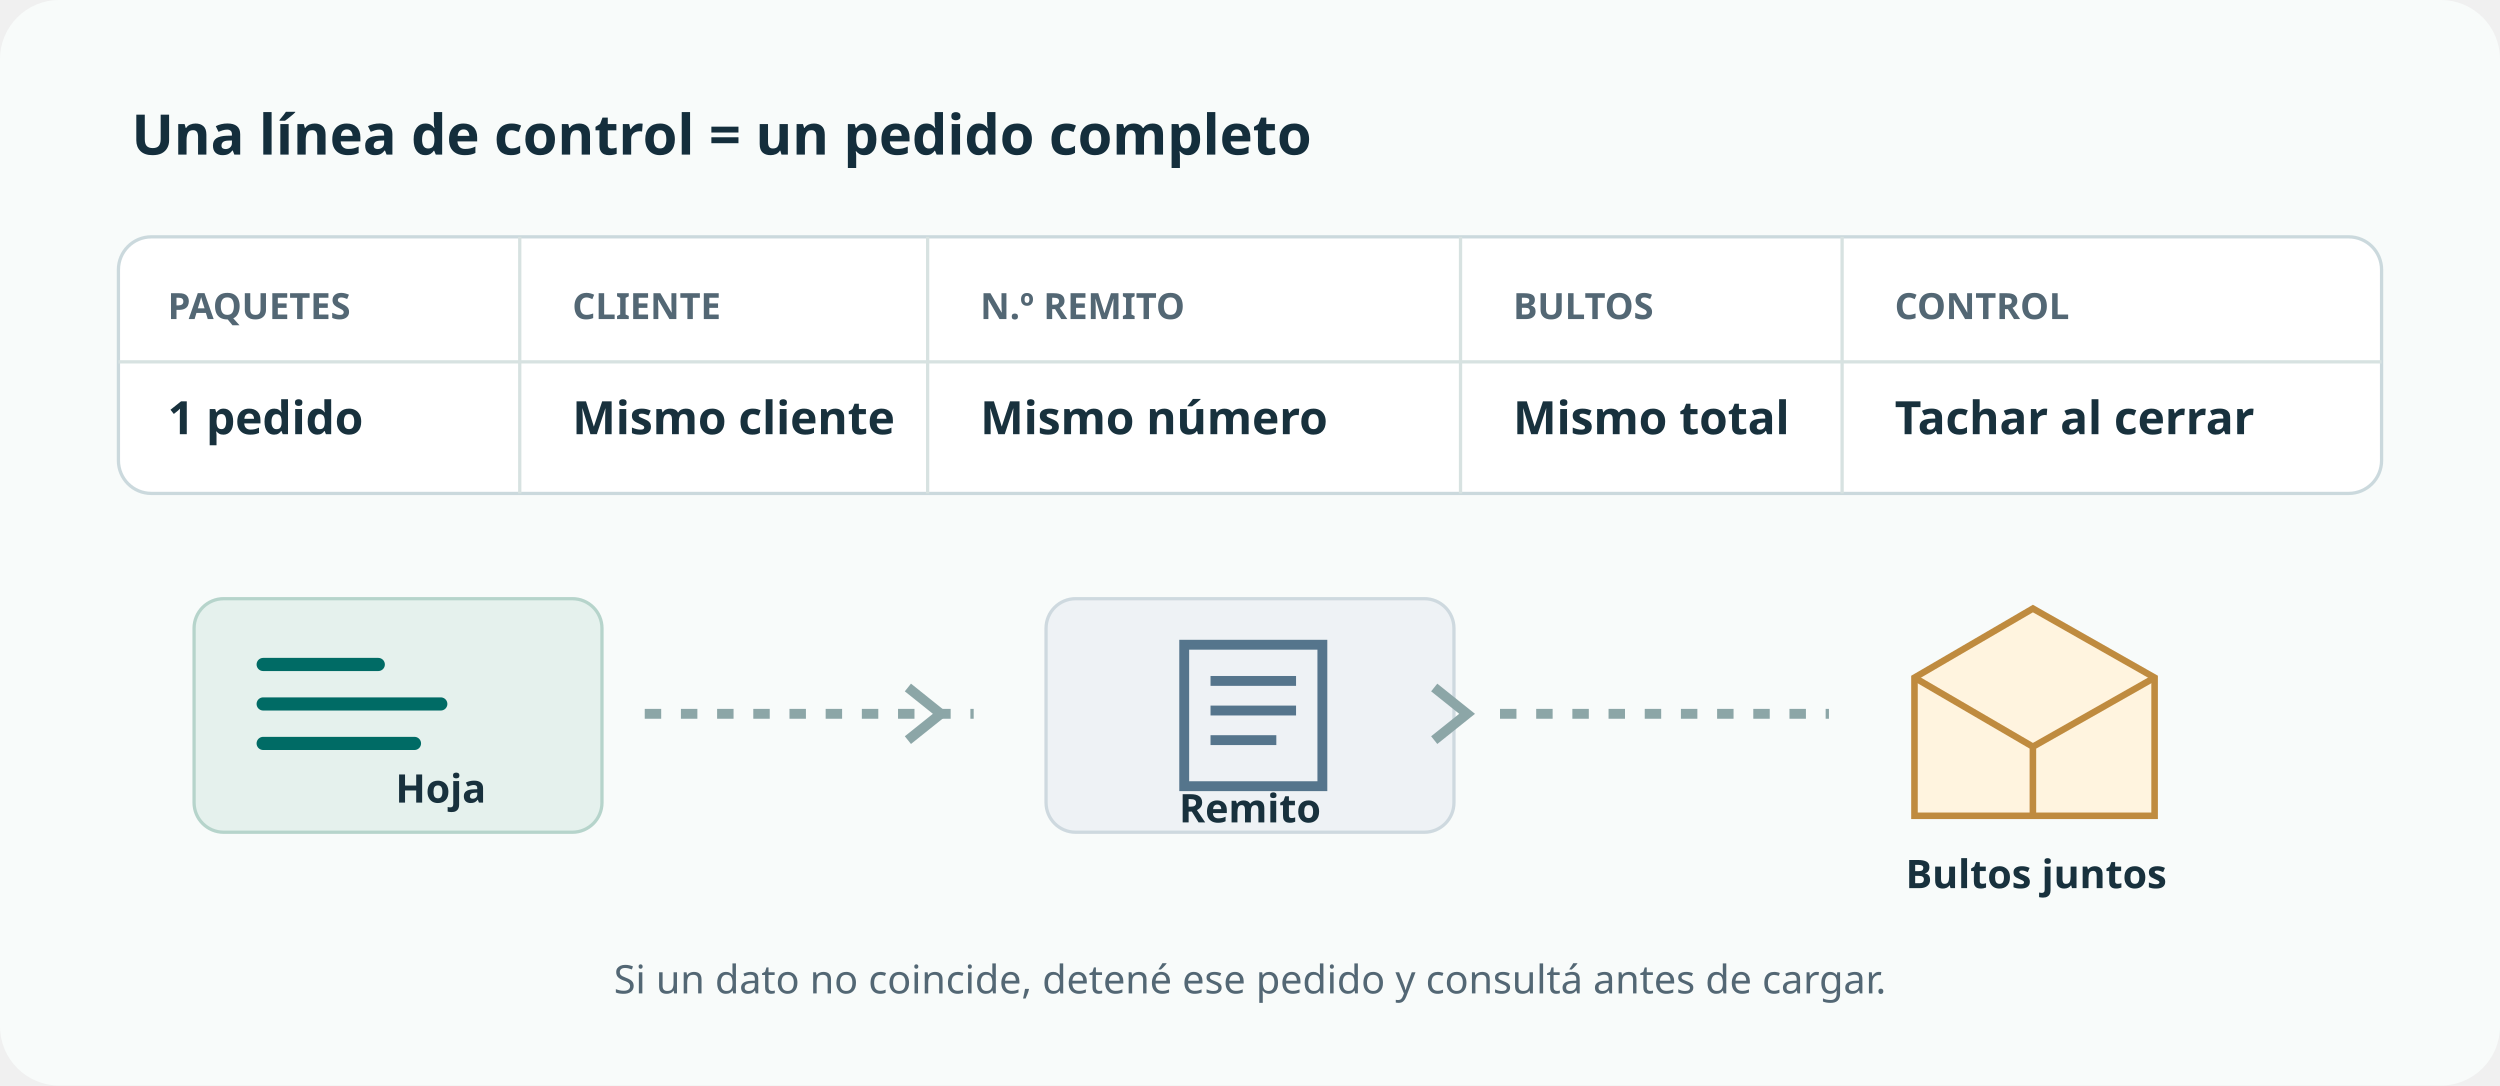
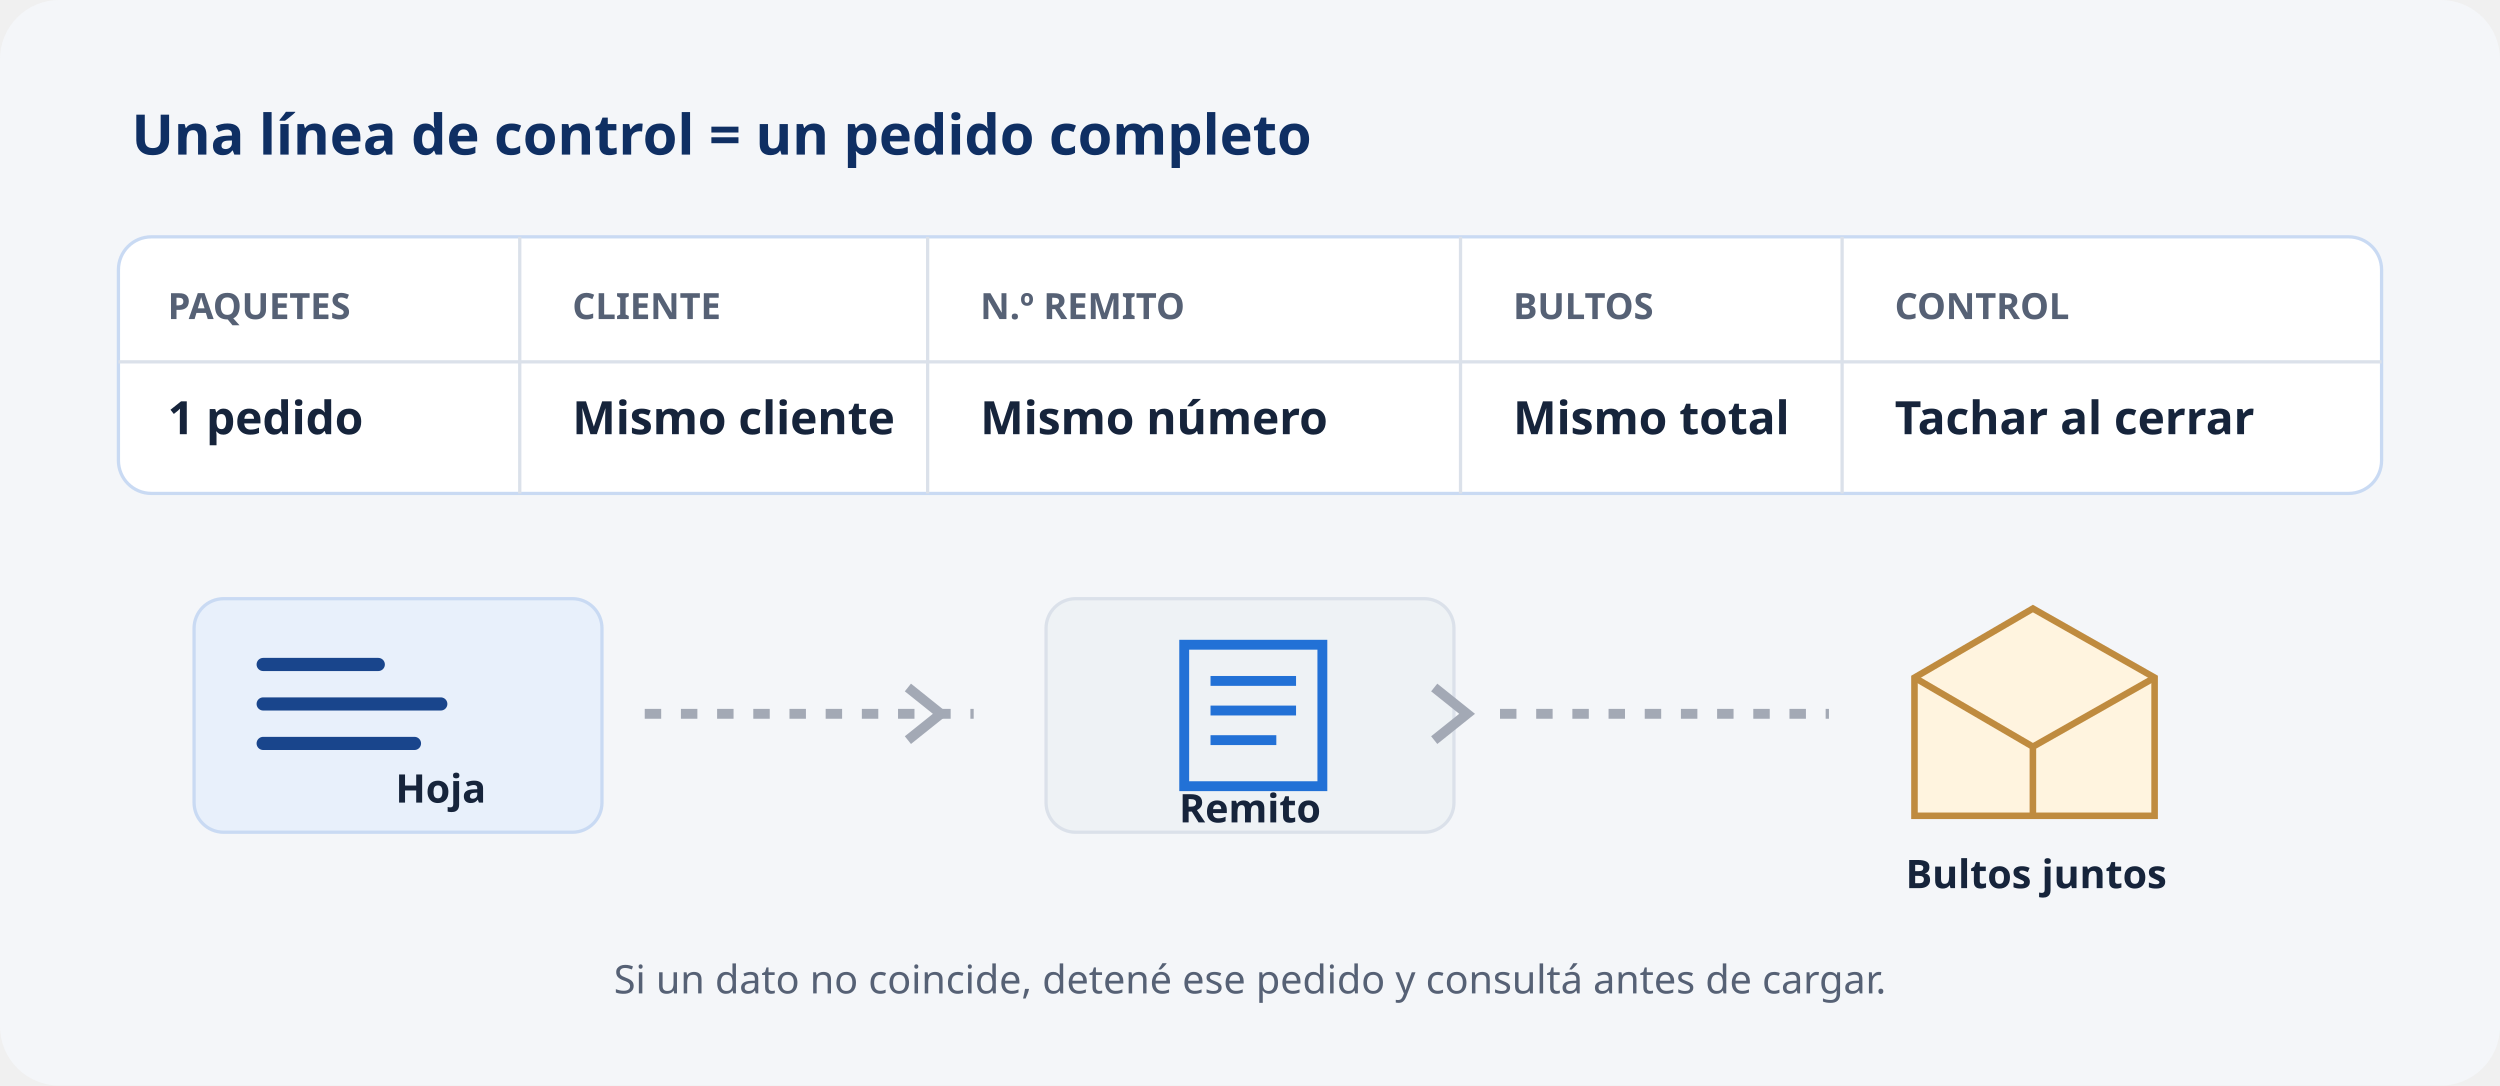
<svg xmlns="http://www.w3.org/2000/svg" viewBox="0 0 760 330" role="img" aria-labelledby="t d">
-   <rect width="760" height="330" rx="18" fill="#f8fbfa" />
+   <rect width="760" height="330" rx="18" fill="#f4f6f9" />
  <g font-family="system-ui,Segoe UI,sans-serif">
-     <text x="40" y="47" fill="#142e3c" font-size="17" font-weight="750">Una línea de control = un pedido completo</text>
-     <rect x="36" y="72" width="688" height="78" rx="10" fill="#fff" stroke="#cbd9dd" />
-     <path d="M36 110h688M158 72v78M282 72v78M444 72v78M560 72v78" stroke="#d7e2e1" />
-     <g fill="#536774" font-size="11" font-weight="700">
+     <text x="40" y="47" fill="#0f2f63" font-size="17" font-weight="750">Una línea de control = un pedido completo</text>
+     <rect x="36" y="72" width="688" height="78" rx="10" fill="#fff" stroke="#c9daf3" />
+     <path d="M36 110h688M158 72v78M282 72v78M444 72v78M560 72v78" stroke="#dbe1ea" />
+     <g fill="#566175" font-size="11" font-weight="700">
      <text x="51" y="97">PAQUETES</text>
      <text x="174" y="97">CLIENTE</text>
      <text x="298" y="97">N.º REMITO</text>
      <text x="460" y="97">BULTOS</text>
      <text x="576" y="97">CONTROL</text>
    </g>
-     <g fill="#18313d" font-size="14" font-weight="650">
+     <g fill="#16243b" font-size="14" font-weight="650">
      <text x="51" y="132">1 pedido</text>
      <text x="174" y="132">Mismo cliente</text>
      <text x="298" y="132">Mismo número</text>
      <text x="460" y="132">Mismo total</text>
      <text x="576" y="132">Tachar al cerrar</text>
    </g>
    <g transform="translate(59 182)">
-       <rect width="124" height="71" rx="9" fill="#e5f1ed" stroke="#b6d4cb" />
-       <path d="M21 20h35m-35 12h54m-54 12h46" stroke="#006b65" stroke-width="4" stroke-linecap="round" />
-       <text x="75" y="62" text-anchor="middle" fill="#18313d" font-size="12" font-weight="700">Hoja</text>
+       <rect width="124" height="71" rx="9" fill="#e8f0fb" stroke="#c9daf3" />
+       <path d="M21 20h35m-35 12h54m-54 12h46" stroke="#19458c" stroke-width="4" stroke-linecap="round" />
+       <text x="75" y="62" text-anchor="middle" fill="#16243b" font-size="12" font-weight="700">Hoja</text>
    </g>
    <g transform="translate(318 182)">
-       <rect width="124" height="71" rx="9" fill="#eef2f5" stroke="#ced9df" />
-       <path d="M42 14h42v43H42zM50 25h26m-26 9h26m-26 9h20" fill="none" stroke="#55758c" stroke-width="3" />
-       <text x="62" y="68" text-anchor="middle" fill="#18313d" font-size="12" font-weight="700">Remito</text>
+       <rect width="124" height="71" rx="9" fill="#eef2f5" stroke="#dbe1ea" />
+       <path d="M42 14h42v43H42zM50 25h26m-26 9h26m-26 9h20" fill="none" stroke="#2271d6" stroke-width="3" />
+       <text x="62" y="68" text-anchor="middle" fill="#16243b" font-size="12" font-weight="700">Remito</text>
    </g>
    <g transform="translate(578 178)">
      <path d="M4 28 40 7l37 21v42H4z" fill="#fff4df" stroke="#bf8b3f" stroke-width="2" />
      <path d="m4 28 36 21 37-21M40 49v21" fill="none" stroke="#bf8b3f" stroke-width="2" />
-       <text x="41" y="92" text-anchor="middle" fill="#18313d" font-size="12" font-weight="700">Bultos juntos</text>
+       <text x="41" y="92" text-anchor="middle" fill="#16243b" font-size="12" font-weight="700">Bultos juntos</text>
    </g>
-     <path d="M196 217h100m160 0h100" stroke="#8ca6a7" stroke-width="3" stroke-dasharray="5 6" />
-     <path d="m276 209 10 8-10 8m160-16 10 8-10 8" fill="none" stroke="#8ca6a7" stroke-width="3" />
-     <text x="380" y="302" text-anchor="middle" fill="#536774" font-size="12">Si un dato no coincide, detené ese pedido y consultá antes de cargar.</text>
+     <path d="M196 217h100m160 0h100" stroke="#a3a9b5" stroke-width="3" stroke-dasharray="5 6" />
+     <path d="m276 209 10 8-10 8m160-16 10 8-10 8" fill="none" stroke="#a3a9b5" stroke-width="3" />
+     <text x="380" y="302" text-anchor="middle" fill="#566175" font-size="12">Si un dato no coincide, detené ese pedido y consultá antes de cargar.</text>
  </g>
</svg>
